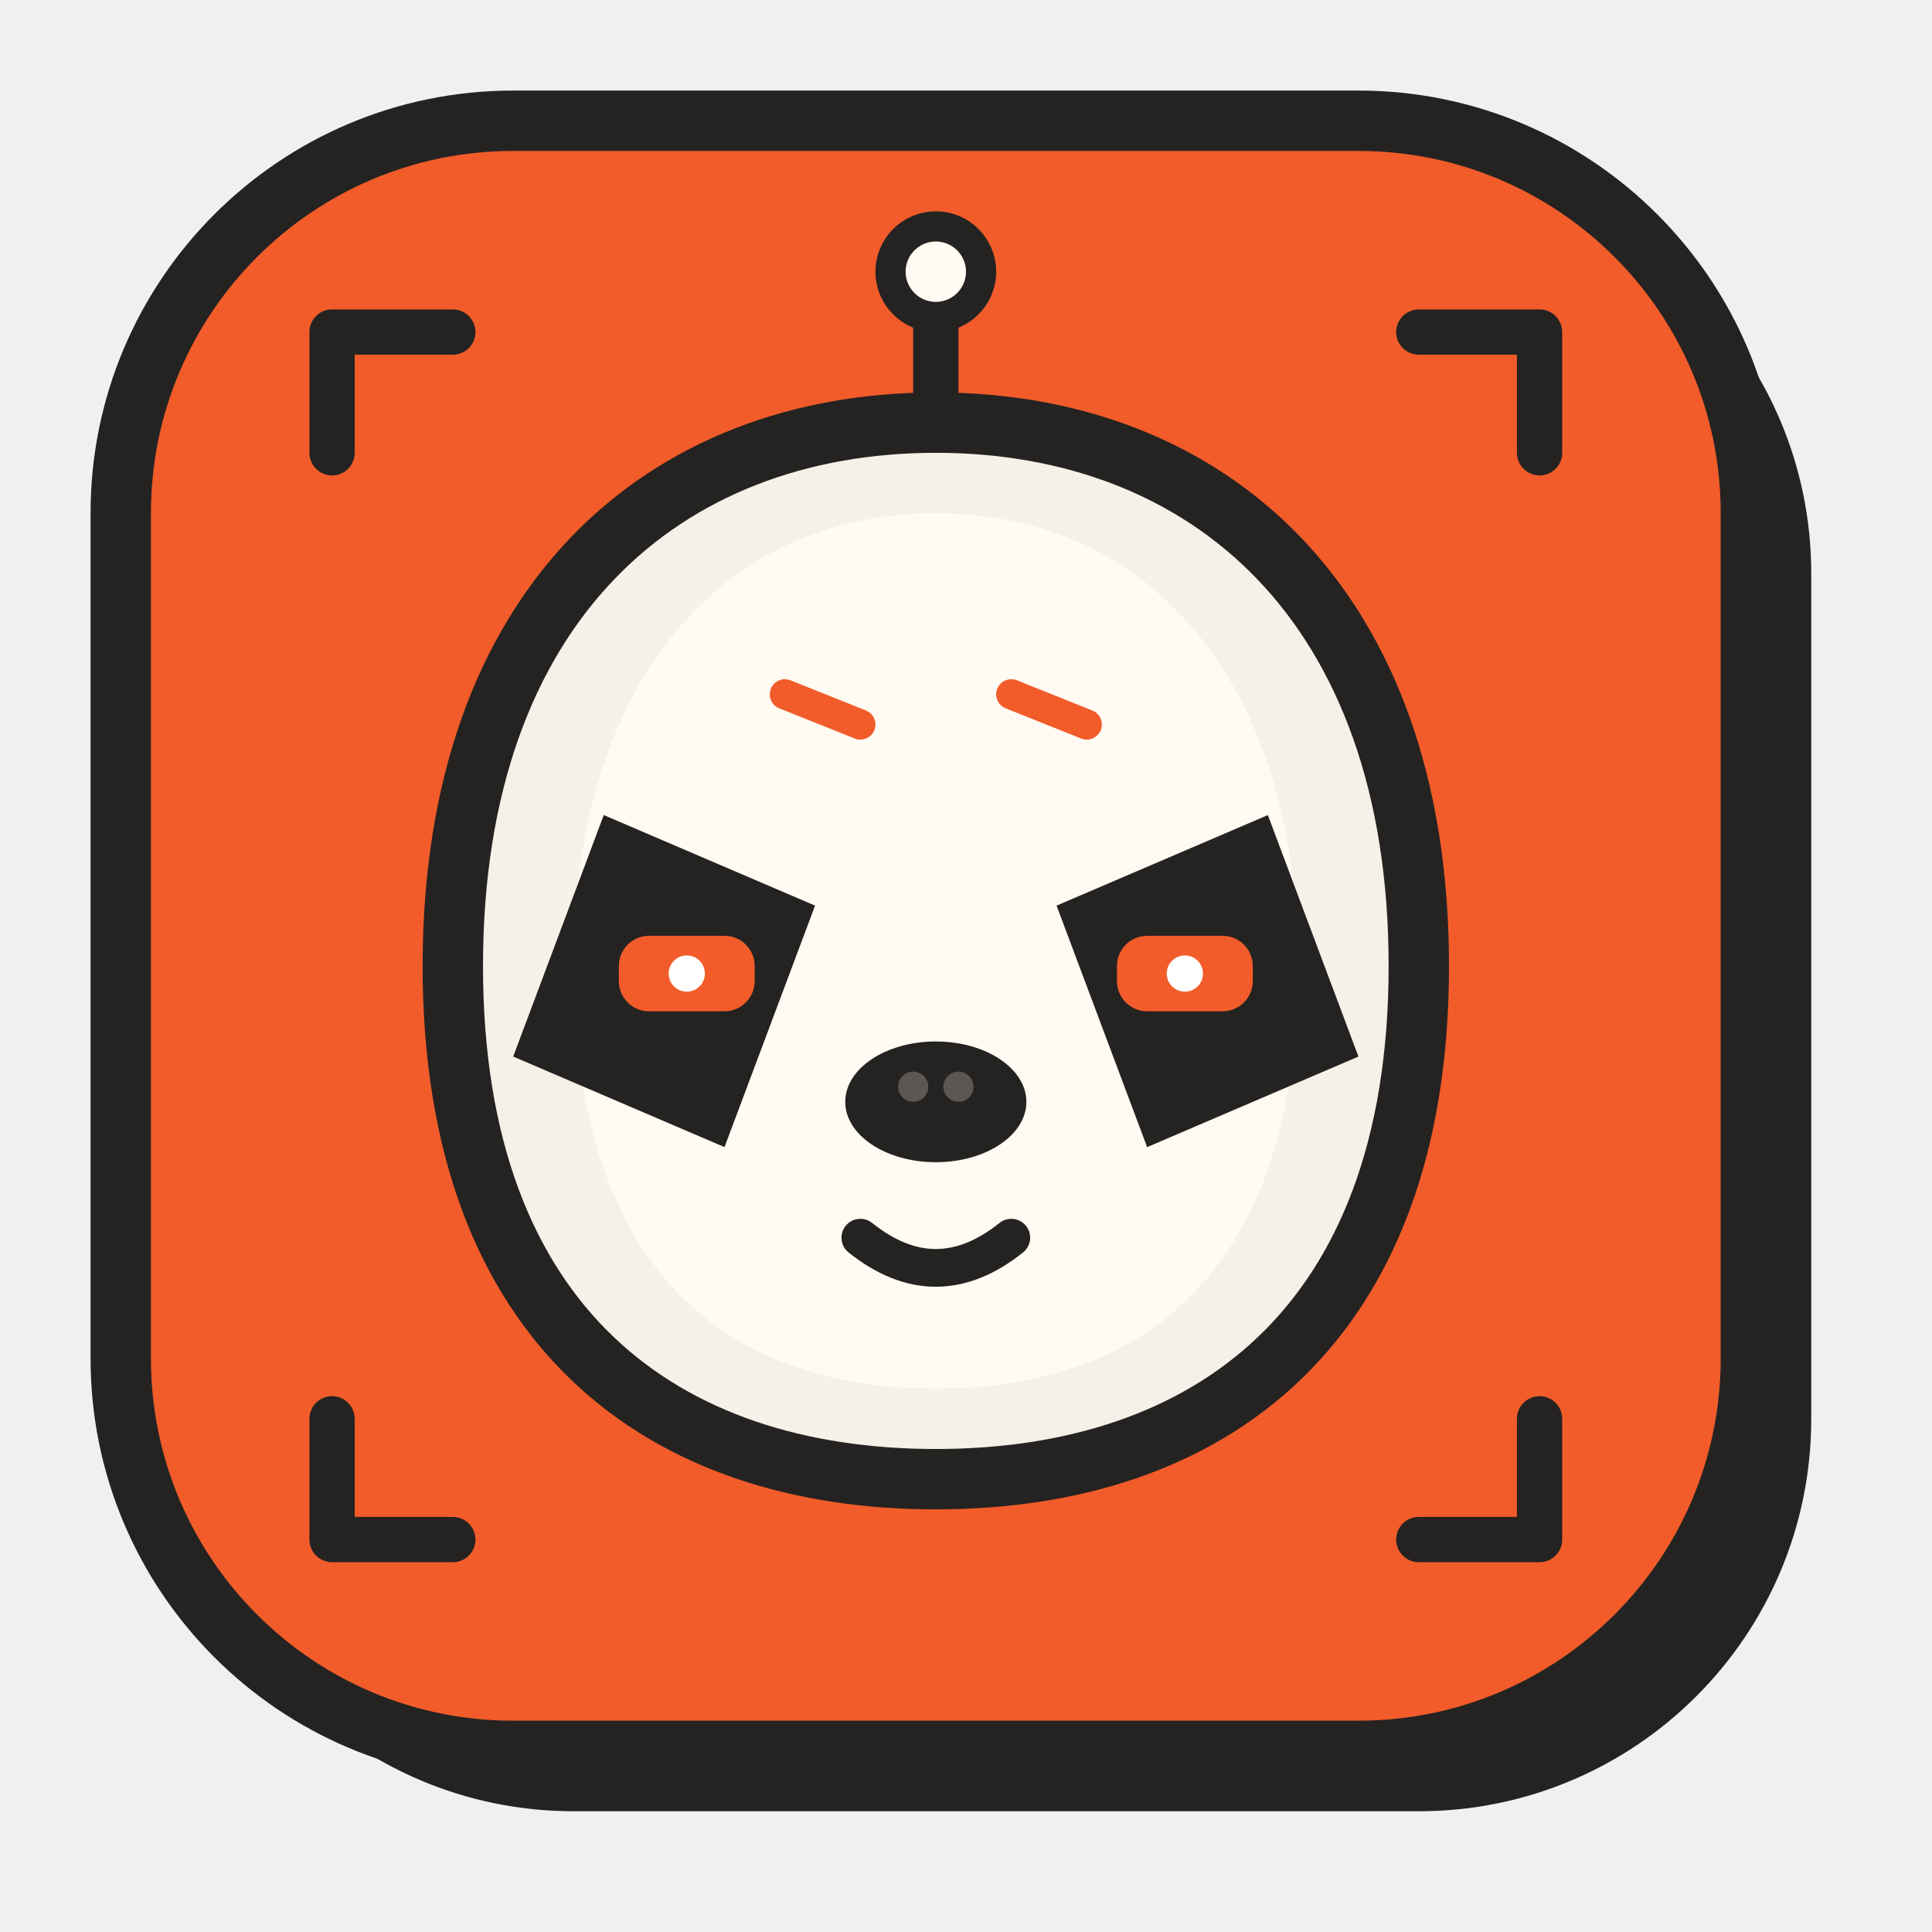
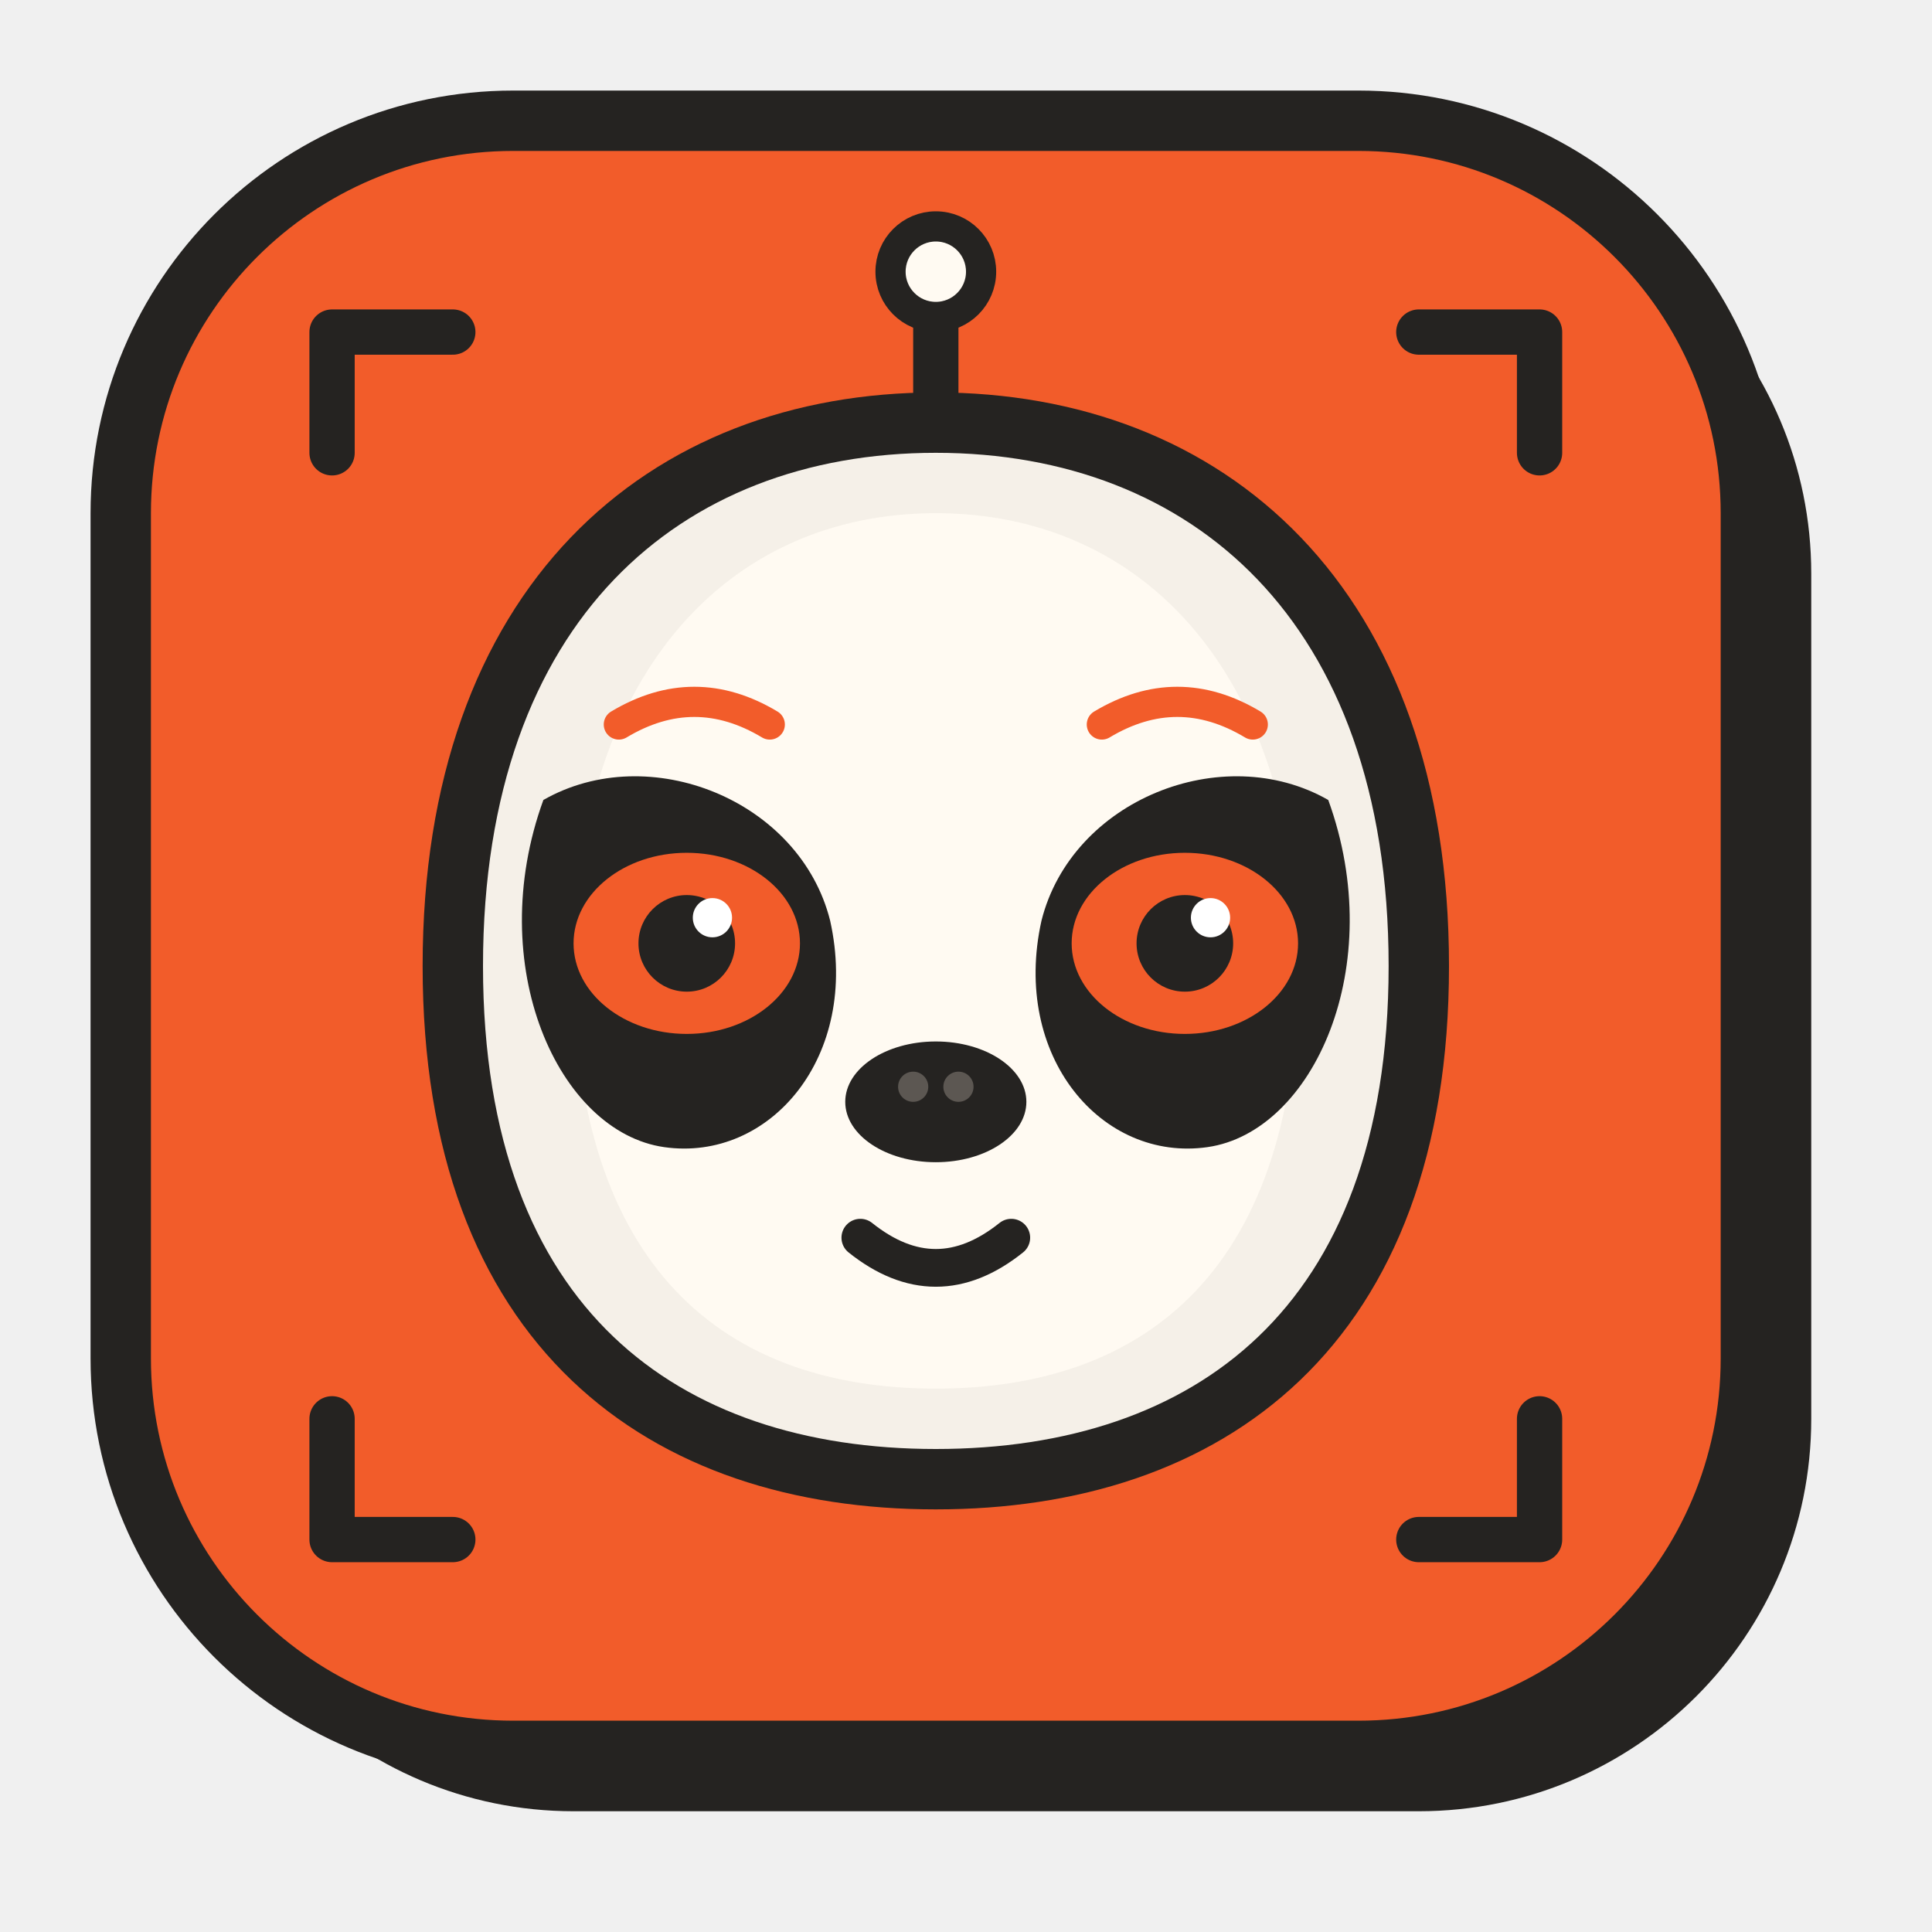
<svg xmlns="http://www.w3.org/2000/svg" viewBox="0 0 128 128" width="128" height="128" fill="none">
  <rect x="12" y="12" width="108" height="108" rx="26" fill="#252321" />
  <rect x="8" y="8" width="108" height="108" rx="26" fill="#f25c2a" stroke="#252321" stroke-width="4" />
  <path d="M22 30 L22 22 L30 22" stroke="#252321" stroke-width="3" stroke-linecap="round" stroke-linejoin="round" />
  <path d="M102 30 L102 22 L94 22" stroke="#252321" stroke-width="3" stroke-linecap="round" stroke-linejoin="round" />
  <path d="M22 94 L22 102 L30 102" stroke="#252321" stroke-width="3" stroke-linecap="round" stroke-linejoin="round" />
  <path d="M102 94 L102 102 L94 102" stroke="#252321" stroke-width="3" stroke-linecap="round" stroke-linejoin="round" />
  <line x1="62" y1="28" x2="62" y2="18" stroke="#252321" stroke-width="3" stroke-linecap="round" />
  <circle cx="62" cy="18" r="3" fill="#fffaf2" stroke="#252321" stroke-width="2" />
  <path d="M30 64 C30 40 44 28 62 28 C80 28 94 40 94 64 C94 88 80 98 62 98 C44 98 30 88 30 64 Z" fill="#f5f0e8" stroke="#252321" stroke-width="4" />
  <path d="M38 64 C38 45 48 34 62 34 C76 34 86 45 86 64 C86 84 76 92 62 92 C48 92 38 84 38 64 Z" fill="#fffaf2" />
-   <polygon points="40,54 54,60 48,76 34,70" fill="#252321" />
-   <polygon points="84,54 70,60 76,76 90,70" fill="#252321" />
-   <rect x="41" y="62" width="9" height="5" rx="2" fill="#f25c2a" />
-   <circle cx="45.5" cy="64.5" r="1.2" fill="#ffffff" />
-   <rect x="74" y="62" width="9" height="5" rx="2" fill="#f25c2a" />
-   <circle cx="78.5" cy="64.5" r="1.2" fill="#ffffff" />
+   <path d="M36 53 C43 49 53 53 55 61 C57 70 51 77 44 76 C37 75 32 64 36 53 Z" fill="#252321" />
+   <path d="M88 53 C81 49 71 53 69 61 C67 70 73 77 80 76 C87 75 92 64 88 53 Z" fill="#252321" />
+   <ellipse cx="45.5" cy="62.5" rx="7.5" ry="6" fill="#f25c2a" />
+   <ellipse cx="78.5" cy="62.5" rx="7.5" ry="6" fill="#f25c2a" />
+   <circle cx="45.5" cy="62.5" r="3.2" fill="#252321" />
+   <circle cx="78.5" cy="62.5" r="3.2" fill="#252321" />
+   <circle cx="47.2" cy="60.8" r="1.3" fill="#ffffff" />
+   <circle cx="80.2" cy="60.8" r="1.3" fill="#ffffff" />
  <ellipse cx="62" cy="73" rx="6" ry="4" fill="#252321" />
  <circle cx="60.5" cy="72" r="1" fill="#5c5752" />
  <circle cx="63.5" cy="72" r="1" fill="#5c5752" />
  <path d="M57 82 Q62 86 67 82" stroke="#252321" stroke-width="2.5" stroke-linecap="round" fill="none" />
-   <line x1="52" y1="46" x2="57" y2="48" stroke="#f25c2a" stroke-width="2" stroke-linecap="round" />
-   <line x1="72" y1="48" x2="67" y2="46" stroke="#f25c2a" stroke-width="2" stroke-linecap="round" />
+   <path d="M41 48 Q46 45 51 48" stroke="#f25c2a" stroke-width="2" stroke-linecap="round" fill="none" />
+   <path d="M73 48 Q78 45 83 48" stroke="#f25c2a" stroke-width="2" stroke-linecap="round" fill="none" />
</svg>
